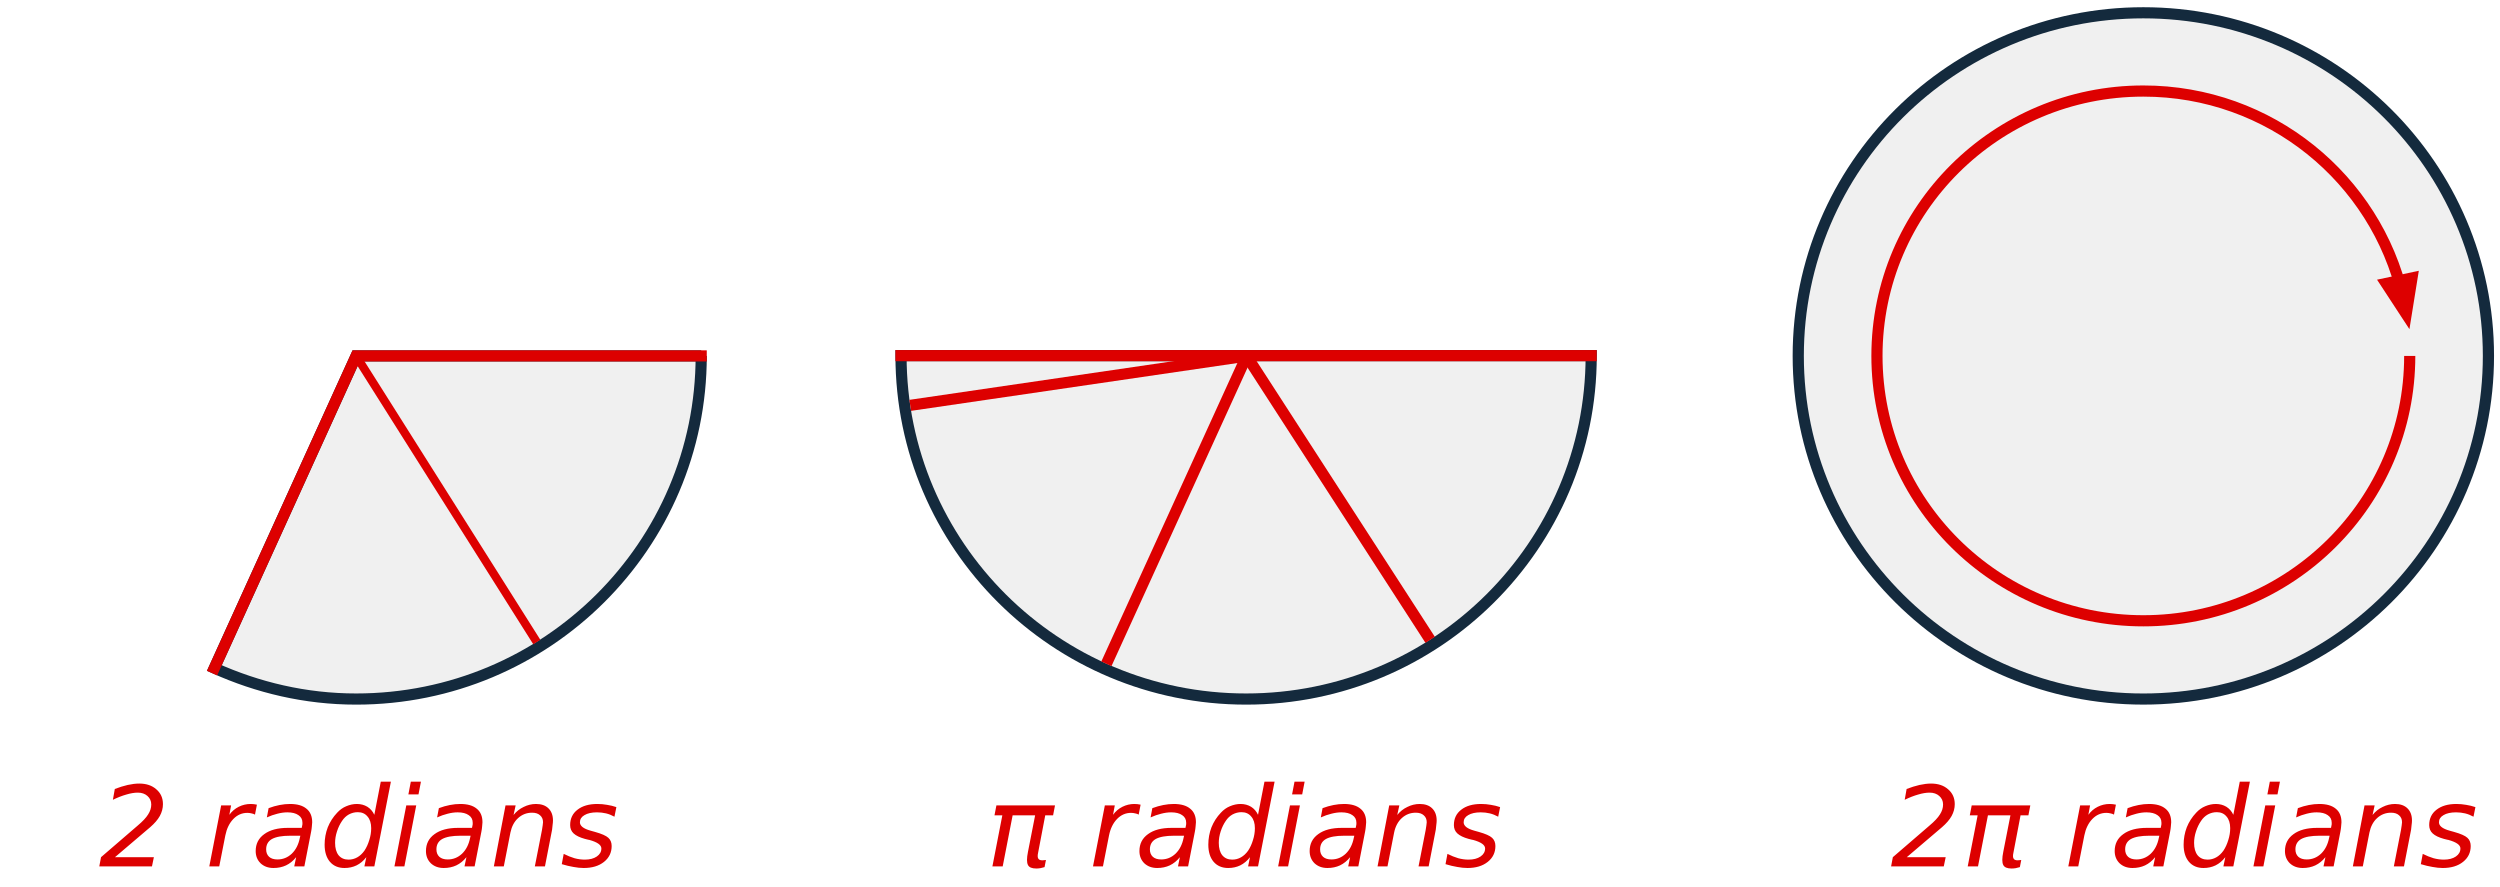
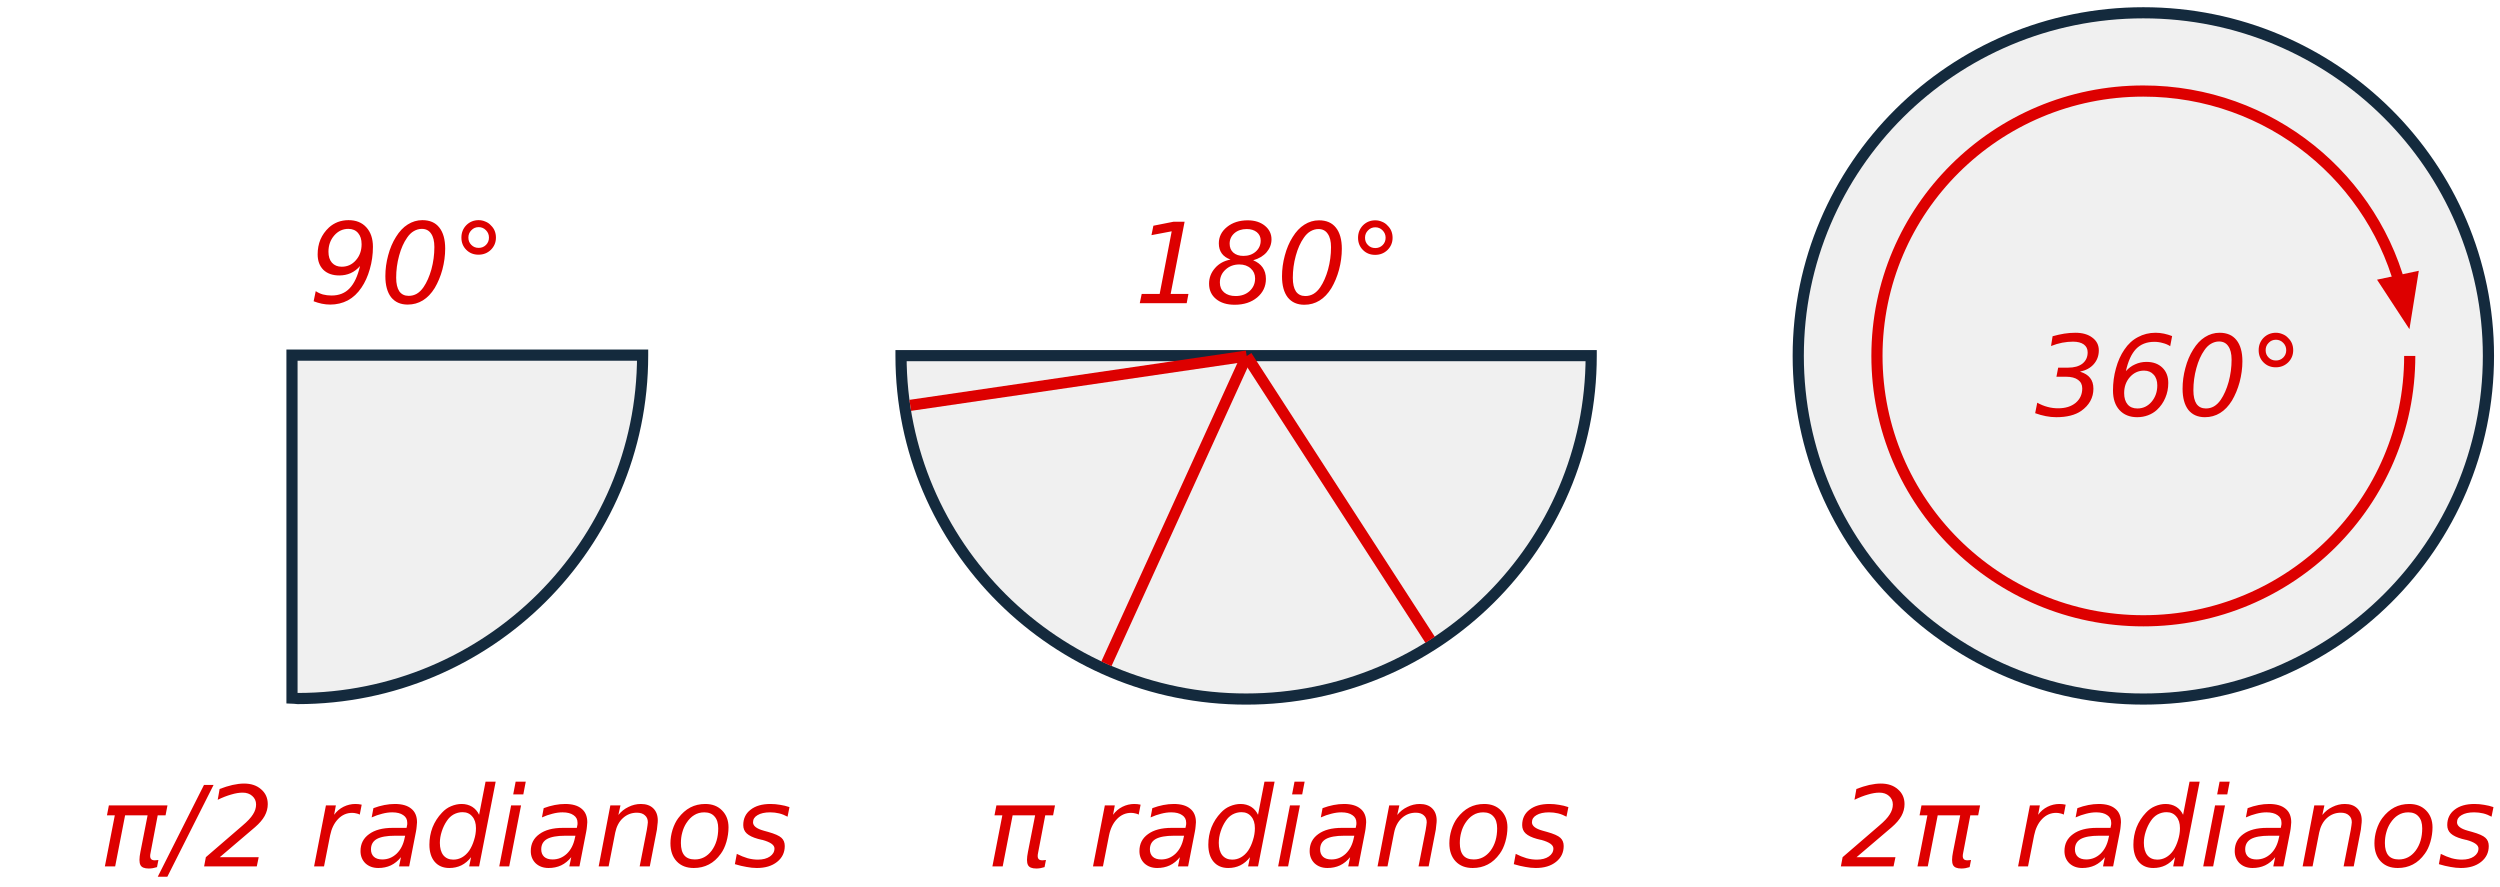
<svg xmlns="http://www.w3.org/2000/svg" version="1.1" id="svg2" xml:space="preserve" width="79mm" height="28mm" viewBox="0 0 298.583 105.827">
  <defs id="defs6">
    <rect x="28.271" y="613.779" width="250.857" height="66.434" id="rect1898" />
    <marker style="overflow:visible" id="marker1681" refX="0" refY="0" orient="auto">
      <path transform="scale(0.4)" style="fill:#dd0000;fill-opacity:1;fill-rule:evenodd;stroke:#dd0000;stroke-width:1pt;stroke-opacity:1" d="M 5.77,0 -2.88,5 V -5 Z" id="path1679" />
    </marker>
    <marker style="overflow:visible" id="TriangleOutM" refX="0" refY="0" orient="auto">
      <path transform="scale(0.4)" style="fill:#dd0000;fill-opacity:1;fill-rule:evenodd;stroke:#dd0000;stroke-width:1pt;stroke-opacity:1" d="M 5.77,0 -2.88,5 V -5 Z" id="path1472" />
    </marker>
    <marker style="overflow:visible" id="Arrow2Mend" refX="0" refY="0" orient="auto">
      <path transform="scale(-0.6)" d="M 8.719,4.034 -2.207,0.016 8.719,-4.002 c -1.745,2.372 -1.735,5.617 -6e-7,8.035 z" style="fill:#dd0000;fill-opacity:1;fill-rule:evenodd;stroke:#dd0000;stroke-width:0.625;stroke-linejoin:round;stroke-opacity:1" id="path1354" />
    </marker>
    <marker style="overflow:visible" id="TriangleOutL" refX="0" refY="0" orient="auto">
      <path transform="scale(0.8)" style="fill:#dd0000;fill-opacity:1;fill-rule:evenodd;stroke:#dd0000;stroke-width:1pt;stroke-opacity:1" d="M 5.77,0 -2.88,5 V -5 Z" id="path1469" />
    </marker>
    <clipPath clipPathUnits="userSpaceOnUse" id="clipPath18">
      <path d="M 0,375.022 H 342.03 V 0 H 0 Z" id="path16" />
    </clipPath>
    <clipPath clipPathUnits="userSpaceOnUse" id="clipPath56">
      <path d="M 0,375.022 H 342.03 V 0 H 0 Z" id="path54" />
    </clipPath>
    <clipPath clipPathUnits="userSpaceOnUse" id="clipPath88">
      <path d="M 0,375.022 H 342.03 V 0 H 0 Z" id="path86" />
    </clipPath>
    <clipPath clipPathUnits="userSpaceOnUse" id="clipPath18-2">
      <path d="M 0,168.314 H 342.03 V 0 H 0 Z" id="path16-7" />
    </clipPath>
    <clipPath clipPathUnits="userSpaceOnUse" id="clipPath34">
      <path d="M 0,168.314 H 342.03 V 0 H 0 Z" id="path32" />
    </clipPath>
    <clipPath clipPathUnits="userSpaceOnUse" id="clipPath60">
      <path d="M 0,168.314 H 342.03 V 0 H 0 Z" id="path58" />
    </clipPath>
    <clipPath clipPathUnits="userSpaceOnUse" id="clipPath18-1">
      <path d="M 0,126.815 H 684.025 V 0 H 0 Z" id="path16-8" />
    </clipPath>
    <clipPath clipPathUnits="userSpaceOnUse" id="clipPath60-7">
      <path d="M 0,126.815 H 684.025 V 0 H 0 Z" id="path58-9" />
    </clipPath>
    <clipPath clipPathUnits="userSpaceOnUse" id="clipPath18-1-3">
      <path d="M 0,126.815 H 684.025 V 0 H 0 Z" id="path16-8-7" />
    </clipPath>
    <clipPath clipPathUnits="userSpaceOnUse" id="clipPath60-7-5">
      <path d="M 0,126.815 H 684.025 V 0 H 0 Z" id="path58-9-9" />
    </clipPath>
    <clipPath clipPathUnits="userSpaceOnUse" id="clipPath18-1-3-2">
      <path d="M 0,126.815 H 684.025 V 0 H 0 Z" id="path16-8-7-2" />
    </clipPath>
    <clipPath clipPathUnits="userSpaceOnUse" id="clipPath60-7-5-8">
      <path d="M 0,126.815 H 684.025 V 0 H 0 Z" id="path58-9-9-9" />
    </clipPath>
    <marker style="overflow:visible" id="TriangleOutM-4" refX="0" refY="0" orient="auto">
      <path transform="scale(0.4)" style="fill:#dd0000;fill-opacity:1;fill-rule:evenodd;stroke:#dd0000;stroke-width:1pt;stroke-opacity:1" d="M 5.77,0 -2.88,5 V -5 Z" id="path1472-7" />
    </marker>
    <clipPath clipPathUnits="userSpaceOnUse" id="clipPath3481">
      <path d="M 0,194 H 686 V 0 H 0 Z" id="path3479" />
    </clipPath>
    <clipPath clipPathUnits="userSpaceOnUse" id="clipPath3509">
      <path d="M 0,194 H 686 V 0 H 0 Z" id="path3507" />
    </clipPath>
    <clipPath clipPathUnits="userSpaceOnUse" id="clipPath3549">
      <path d="M 0,194 H 686 V 0 H 0 Z" id="path3547" />
    </clipPath>
    <clipPath clipPathUnits="userSpaceOnUse" id="clipPath3565">
      <path d="M 0,194 H 686 V 0 H 0 Z" id="path3563" />
    </clipPath>
  </defs>
  <g id="g10" transform="matrix(1.333333,0,0,-1.333333,0,500.0293)">
-     <path id="path3485-9" style="fill:#f0f0f0;fill-opacity:1;stroke:#142a3d;stroke-width:1;stroke-linecap:butt;stroke-linejoin:miter;stroke-miterlimit:4;stroke-dasharray:none;stroke-opacity:1" d="M 62.811,343.141 H 31.9 L 19.197,315.182 c 3.884,-1.748 8.163,-2.777 12.703,-2.777 17.072,0 30.911,13.762 30.911,30.737 z" />
-     <path d="M 63.308,343.141 H 31.9 l -12.907,-28.415" style="fill:none;stroke:#dd0000;stroke-width:1;stroke-linecap:butt;stroke-linejoin:miter;stroke-miterlimit:4;stroke-dasharray:none;stroke-opacity:1" id="path3497" />
+     <path id="path3513-1" style="font-variation-settings:normal;vector-effect:none;fill:#f0f0f0;fill-opacity:1;stroke:#142a3d;stroke-width:1;stroke-linecap:butt;stroke-linejoin:miter;stroke-miterlimit:4;stroke-dasharray:none;stroke-dashoffset:0;stroke-opacity:1;stop-color:#000000" d="m 26.155,343.21 v -30.71 c 0.169,-0.003 0.326,-0.05 0.497,-0.05 17.072,0 30.911,13.762 30.911,30.737 v 0.023 z" />
    <g id="g20" transform="matrix(0.6541296,0,0,0.4080705,220.272,374.2527)" style="stroke-width:1.936;stroke-miterlimit:10;stroke-dasharray:none" />
    <text transform="matrix(1,0,0,-1,14.8545,317.6331)" style="font-style:italic;font-variant:normal;font-weight:bold;font-stretch:normal;font-size:14px;font-family:Arial;-inkscape-font-specification:Arial-BoldItalicMT;writing-mode:lr-tb;fill:#dd0000;fill-opacity:1;fill-rule:nonzero;stroke:none" id="text48">
      <tspan x="0" y="0" id="tspan42" />
      <tspan id="tspan44" x="0" y="17.724" />
      <tspan id="tspan46" x="0" y="35.224" />
    </text>
-     <text xml:space="preserve" id="text1896" style="font-style:normal;font-weight:normal;font-size:30px;line-height:1.25;font-family:sans-serif;letter-spacing:0px;word-spacing:0px;white-space:pre;shape-inside:url(#rect1898);fill:#000000;fill-opacity:1;stroke:none" />
-     <path style="fill:none;stroke:#dd0000;stroke-width:0.75;stroke-linecap:butt;stroke-linejoin:miter;stroke-miterlimit:4;stroke-dasharray:none;stroke-opacity:1" d="M 31.9,343.141 48.083,317.514" id="path4929" />
+     <text xml:space="preserve" id="text1896" style="font-style:normal;font-weight:normal;font-size:30px;line-height:1.25;font-family:sans-serif;letter-spacing:0px;word-spacing:0px;white-space:pre;shape-inside:url(#rect1898);fill:#000000;fill-opacity:1;stroke:none;" />
    <path id="path3513" style="font-variation-settings:normal;opacity:1;vector-effect:none;fill:#f0f0f0;fill-opacity:1;stroke:#142a3d;stroke-width:1;stroke-linecap:butt;stroke-linejoin:miter;stroke-miterlimit:4;stroke-dasharray:none;stroke-dashoffset:0;stroke-opacity:1;stop-color:#000000;stop-opacity:1" d="m 80.709,343.165 c -8e-6,-0.008 0,-0.016 0,-0.023 0,-16.975 13.839,-30.737 30.911,-30.737 17.072,0 30.911,13.762 30.911,30.737 0,0.008 0,0.016 0,0.023 z" />
    <g id="g3531" transform="matrix(0.3253869,0,0,0.3235361,111.6717,343.1286)" style="stroke-width:3.082;stroke-miterlimit:4;stroke-dasharray:none">
      <path d="M 0,0 -92.624,-13.649" style="fill:none;stroke:#dd0000;stroke-width:3.082;stroke-linecap:butt;stroke-linejoin:miter;stroke-miterlimit:4;stroke-dasharray:none;stroke-opacity:1" id="path3533" />
    </g>
    <g id="g3551" transform="matrix(0.3253869,0,0,0.3235361,222.9018,343.1409)" style="fill:#dcdcdc;fill-opacity:1;stroke:#142a3d;stroke-width:3.082;stroke-miterlimit:4;stroke-dasharray:none;stroke-opacity:1">
      <path d="m 0,0 c 0,-52.467 -42.533,-95 -95,-95 -52.467,0 -95,42.533 -95,95 0,52.467 42.533,95 95,95 C -42.533,95 0,52.467 0,0 Z" style="fill:#f0f0f0;fill-opacity:1;stroke:#142a3d;stroke-width:3.082;stroke-linecap:butt;stroke-linejoin:miter;stroke-miterlimit:4;stroke-dasharray:none;stroke-opacity:1" id="path3553" />
    </g>
    <path d="m 215.852,343.141 c 0,-13.103 -10.684,-23.726 -23.862,-23.726 -13.179,0 -23.862,10.623 -23.862,23.726 0,13.103 10.684,23.726 23.862,23.726 11.34,0 20.832,-7.865 23.261,-18.408" style="fill:none;stroke:#dd0000;stroke-width:1;stroke-linecap:butt;stroke-linejoin:miter;stroke-miterlimit:4;stroke-dasharray:none;stroke-opacity:1" id="path3573" />
-     <text xml:space="preserve" style="font-style:normal;font-weight:normal;font-size:10px;line-height:1.25;font-family:sans-serif;letter-spacing:0px;word-spacing:0px;fill:#818b95;fill-opacity:1;stroke:none;stroke-width:0.75" x="169.371" y="-297.372" id="text941-7-7-6-11" transform="scale(0.9998632,-1.000137)" clip-path="none">
-       <tspan x="169.371" y="-297.372" style="font-style:oblique;font-variant:normal;font-weight:normal;font-stretch:normal;font-size:10px;font-family:'DejaVu Sans';-inkscape-font-specification:'DejaVu Sans Oblique';fill:#dd0000;fill-opacity:1;stroke-width:0.75" id="tspan2023-2-0">2π radians</tspan>
+     <text xml:space="preserve" style="font-style:normal;font-weight:normal;font-size:10px;line-height:1.25;font-family:sans-serif;letter-spacing:0px;word-spacing:0px;fill:#818b95;fill-opacity:1;stroke:none;stroke-width:0.75" x="164.871" y="-297.372" id="text941-7-7-6-11" transform="scale(0.9998632,-1.000137)" clip-path="none">
+       <tspan x="164.871" y="-297.372" style="font-style:oblique;font-variant:normal;font-weight:normal;font-stretch:normal;font-size:10px;font-family:'DejaVu Sans';-inkscape-font-specification:'DejaVu Sans Oblique';fill:#dd0000;fill-opacity:1;stroke-width:0.75" id="tspan2023-2-0">2π radianos</tspan>
    </text>
    <text xml:space="preserve" style="font-style:normal;font-weight:normal;font-size:10px;line-height:1.25;font-family:sans-serif;letter-spacing:0px;word-spacing:0px;fill:#818b95;fill-opacity:1;stroke:none;stroke-width:0.75" x="88.36" y="-297.372" id="text941-7-7-6-11-8" transform="scale(0.9998632,-1.000137)" clip-path="none">
-       <tspan x="88.36" y="-297.372" style="font-style:oblique;font-variant:normal;font-weight:normal;font-stretch:normal;font-size:10px;font-family:'DejaVu Sans';-inkscape-font-specification:'DejaVu Sans Oblique';fill:#dd0000;fill-opacity:1;stroke-width:0.75" id="tspan2023-2-0-7">π radians</tspan>
+       <tspan x="88.36" y="-297.372" style="font-style:oblique;font-variant:normal;font-weight:normal;font-stretch:normal;font-size:10px;font-family:'DejaVu Sans';-inkscape-font-specification:'DejaVu Sans Oblique';fill:#dd0000;fill-opacity:1;stroke-width:0.75" id="tspan2023-2-0-7">π radianos</tspan>
    </text>
    <text xml:space="preserve" style="font-style:normal;font-weight:normal;font-size:10px;line-height:1.25;font-family:sans-serif;letter-spacing:0px;word-spacing:0px;fill:#818b95;fill-opacity:1;stroke:none;stroke-width:0.75" x="8.849" y="-297.372" id="text941-7-7-6-11-8-2" transform="scale(0.9998632,-1.000137)" clip-path="none">
-       <tspan x="8.849" y="-297.372" style="font-style:oblique;font-variant:normal;font-weight:normal;font-stretch:normal;font-size:10px;font-family:'DejaVu Sans';-inkscape-font-specification:'DejaVu Sans Oblique';fill:#dd0000;fill-opacity:1;stroke-width:0.75" id="tspan2023-2-0-7-8">2 radians</tspan>
+       <tspan x="8.849" y="-297.372" style="font-style:oblique;font-variant:normal;font-weight:normal;font-stretch:normal;font-size:10px;font-family:'DejaVu Sans';-inkscape-font-specification:'DejaVu Sans Oblique';fill:#dd0000;fill-opacity:1;stroke-width:0.75" id="tspan2023-2-0-7-8">π/2 radianos</tspan>
    </text>
    <path style="fill:none;stroke:#dd0000;stroke-width:1;stroke-linecap:butt;stroke-linejoin:miter;stroke-miterlimit:4;stroke-dasharray:none;stroke-opacity:1" d="m 99.106,315.562 12.566,27.567" id="path4932" />
    <path style="fill:none;stroke:#dd0000;stroke-width:1;stroke-linecap:butt;stroke-linejoin:miter;stroke-miterlimit:4;stroke-dasharray:none;stroke-opacity:1" d="m 111.672,343.129 16.433,-25.418" id="path4932-0" />
-     <path d="M 143.026,343.165 H 80.208" style="fill:none;stroke:#dd0000;stroke-width:1;stroke-linecap:butt;stroke-linejoin:miter;stroke-miterlimit:4;stroke-dasharray:none;stroke-opacity:1" id="path3537" />
    <path id="rect5009" style="font-variation-settings:normal;opacity:1;vector-effect:none;fill:#dd0000;fill-opacity:1;stroke:none;stroke-width:1;stroke-linecap:butt;stroke-linejoin:miter;stroke-miterlimit:4;stroke-dasharray:none;stroke-dashoffset:0;stroke-opacity:1;stop-color:#000000;stop-opacity:1" d="m 212.923,349.97 2.902,-4.434 0.84,5.232 z" />
+     <text xml:space="preserve" style="font-size:10px;line-height:1.25;font-family:'DejaVu Sans';word-spacing:0px;stroke-width:0.75;font-style:oblique;font-variant:normal;font-weight:normal;font-stretch:normal;font-variant-ligatures:normal;font-variant-position:normal;font-variant-caps:normal;font-variant-numeric:normal;font-variant-alternates:normal;font-variant-east-asian:normal;font-feature-settings:normal;font-variation-settings:normal;text-indent:0;text-align:start;text-decoration:none;text-decoration-line:none;text-decoration-style:solid;text-decoration-color:#000000;letter-spacing:0px;text-transform:none;writing-mode:lr-tb;direction:ltr;text-orientation:mixed;dominant-baseline:auto;baseline-shift:baseline;text-anchor:start;white-space:normal;shape-padding:0;shape-margin:0;inline-size:0;opacity:1;vector-effect:none;fill:#dd0000;fill-opacity:1;stroke:none;stroke-linecap:butt;stroke-linejoin:miter;stroke-miterlimit:4;stroke-dasharray:none;stroke-dashoffset:0;stroke-opacity:1;stop-color:#000000;stop-opacity:1;-inkscape-font-specification:'DejaVu Sans Oblique';" x="105.962" y="-346.388" id="text930" transform="scale(1,-1)">
+       <tspan id="tspan928" x="105.962" y="-346.388" style="stroke-width:0.75;font-style:oblique;font-variant:normal;font-weight:normal;font-stretch:normal;font-size:10px;line-height:1.25;font-family:'DejaVu Sans';font-variant-ligatures:normal;font-variant-position:normal;font-variant-caps:normal;font-variant-numeric:normal;font-variant-alternates:normal;font-variant-east-asian:normal;font-feature-settings:normal;font-variation-settings:normal;text-indent:0;text-align:start;text-decoration:none;text-decoration-line:none;text-decoration-style:solid;text-decoration-color:#000000;letter-spacing:0px;word-spacing:0px;text-transform:none;writing-mode:lr-tb;direction:ltr;text-orientation:mixed;dominant-baseline:auto;baseline-shift:baseline;text-anchor:start;white-space:normal;shape-padding:0;shape-margin:0;inline-size:0;vector-effect:none;fill:#dd0000;fill-opacity:1;stroke:none;stroke-linecap:butt;stroke-linejoin:miter;stroke-miterlimit:4;stroke-dasharray:none;stroke-dashoffset:0;stroke-opacity:1;stop-color:#000000;stop-opacity:1;-inkscape-font-specification:'DejaVu Sans Oblique';" />
+     </text>
+     <text xml:space="preserve" style="font-size:30px;line-height:1.25;font-family:sans-serif;word-spacing:0px;stroke-width:0.75" x="91.9" y="-356.49" id="text934" transform="scale(1,-1)">
+       <tspan id="tspan932" x="91.9" y="-356.49" style="stroke-width:0.75" />
+     </text>
+     <text xml:space="preserve" style="font-size:30px;line-height:1.25;font-family:sans-serif;word-spacing:0px;stroke-width:0.75" x="74.893" y="-360.764" id="text938" transform="scale(1,-1)">
+       <tspan id="tspan936" x="74.893" y="-360.764" style="stroke-width:0.75" />
+     </text>
+     <text xml:space="preserve" style="font-style:normal;font-weight:normal;font-size:10px;line-height:1.25;font-family:sans-serif;letter-spacing:0px;word-spacing:0px;fill:#818b95;fill-opacity:1;stroke:none;stroke-width:0.75" x="101.624" y="-347.816" id="text941-7-7-6-11-8-7" transform="scale(0.9998632,-1.000137)" clip-path="none">
+       <tspan x="101.624" y="-347.816" style="font-style:oblique;font-variant:normal;font-weight:normal;font-stretch:normal;font-size:10px;font-family:'DejaVu Sans';-inkscape-font-specification:'DejaVu Sans Oblique';fill:#dd0000;fill-opacity:1;stroke-width:0.75" id="tspan2023-2-0-7-5">180°</tspan>
+     </text>
+     <text xml:space="preserve" style="font-style:normal;font-weight:normal;font-size:10px;line-height:1.25;font-family:sans-serif;letter-spacing:0px;word-spacing:0px;fill:#818b95;fill-opacity:1;stroke:none;stroke-width:0.75" x="182.309" y="-337.744" id="text941-7-7-6-11-8-7-3" transform="scale(0.9998632,-1.000137)" clip-path="none">
+       <tspan x="182.309" y="-337.744" style="font-style:oblique;font-variant:normal;font-weight:normal;font-stretch:normal;font-size:10px;font-family:'DejaVu Sans';-inkscape-font-specification:'DejaVu Sans Oblique';fill:#dd0000;fill-opacity:1;stroke-width:0.75" id="tspan2023-2-0-7-5-8">360°</tspan>
+     </text>
+     <text xml:space="preserve" style="font-style:normal;font-weight:normal;font-size:10px;line-height:1.25;font-family:sans-serif;letter-spacing:0px;word-spacing:0px;fill:#818b95;fill-opacity:1;stroke:none;stroke-width:0.75" x="27.661" y="-347.831" id="text941-7-7-6-11-8-7-8" transform="scale(0.9998632,-1.000137)" clip-path="none">
+       <tspan x="27.661" y="-347.831" style="font-style:oblique;font-variant:normal;font-weight:normal;font-stretch:normal;font-size:10px;font-family:'DejaVu Sans';-inkscape-font-specification:'DejaVu Sans Oblique';fill:#dd0000;fill-opacity:1;stroke-width:0.75" id="tspan2023-2-0-7-5-9">90°</tspan>
+     </text>
  </g>
</svg>
